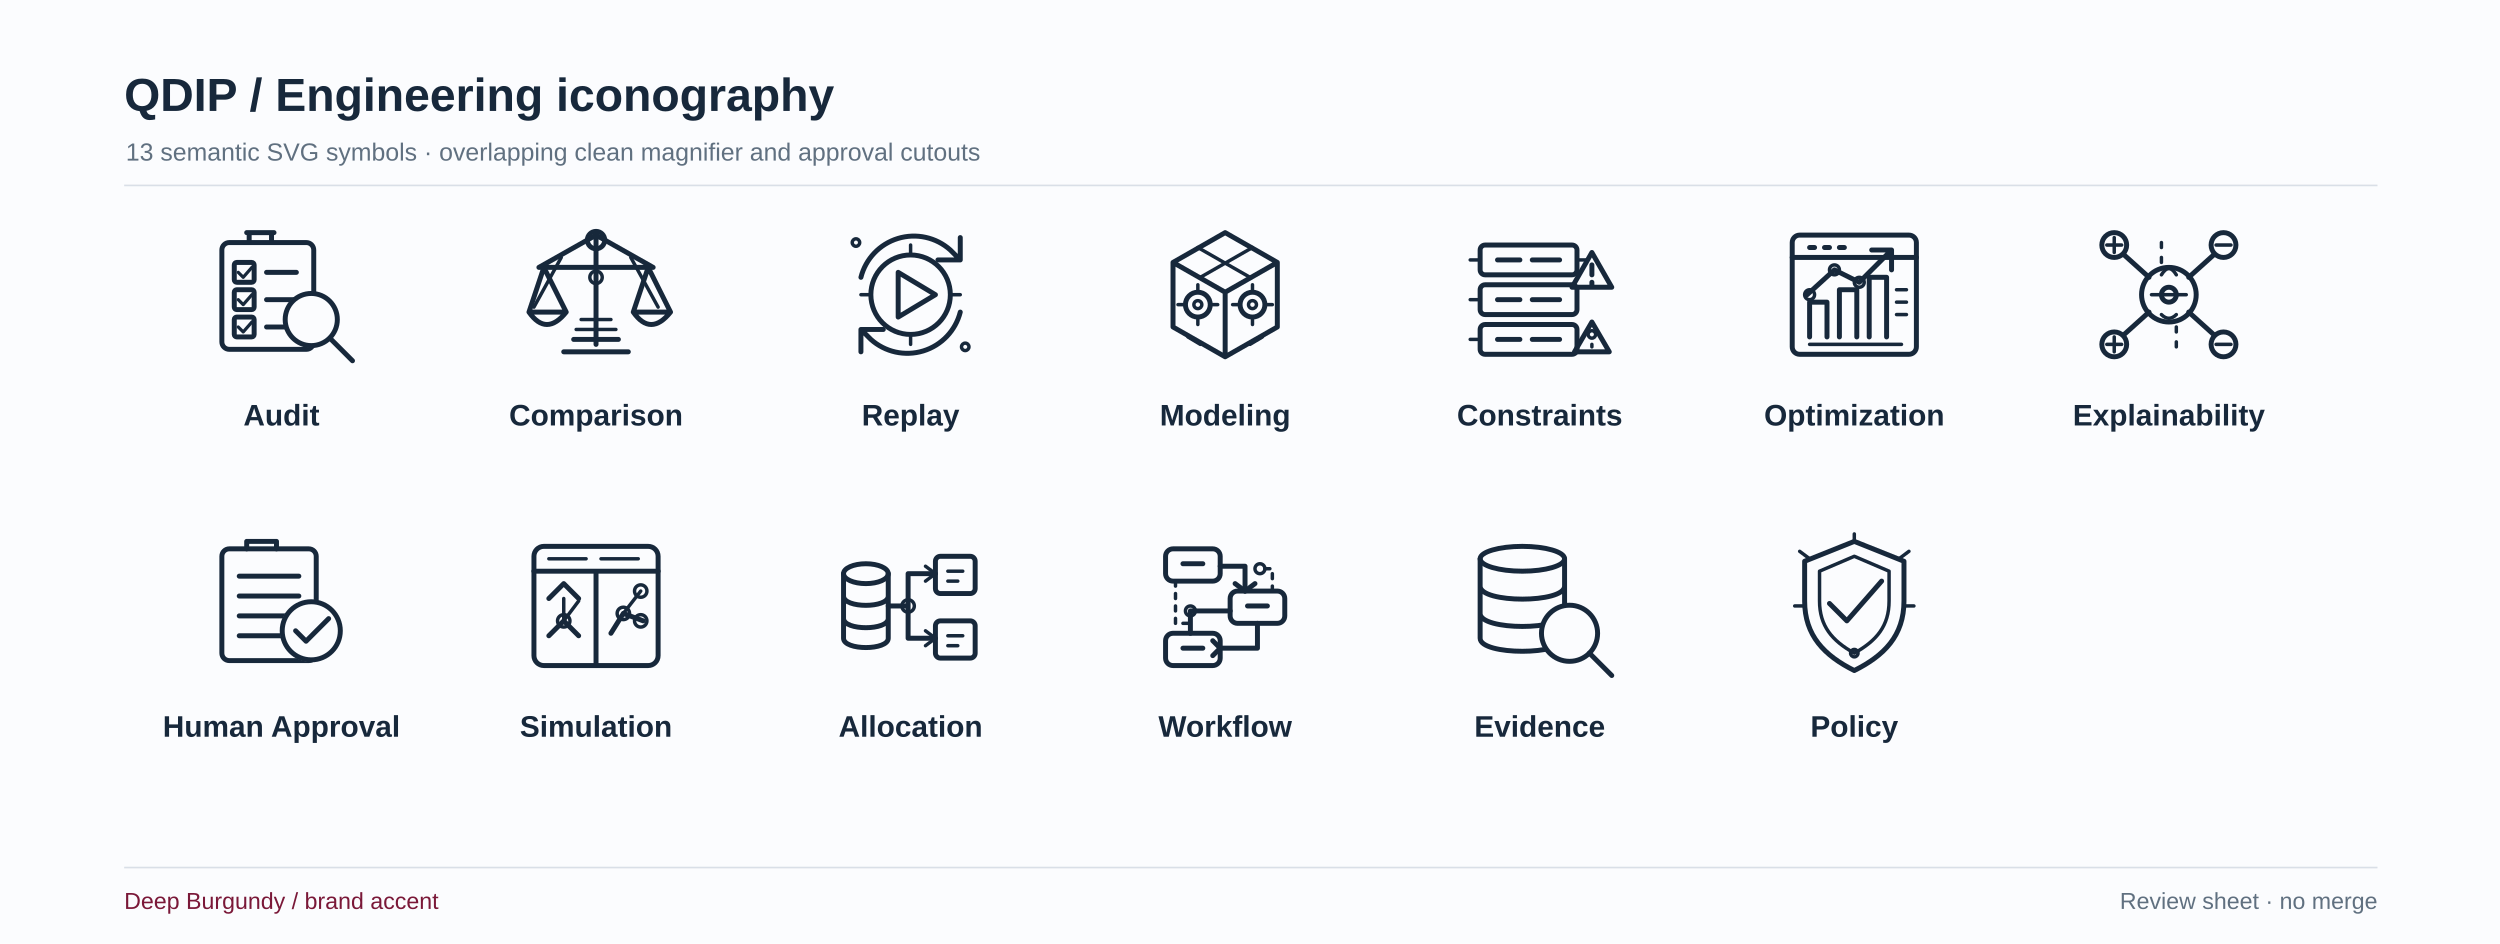
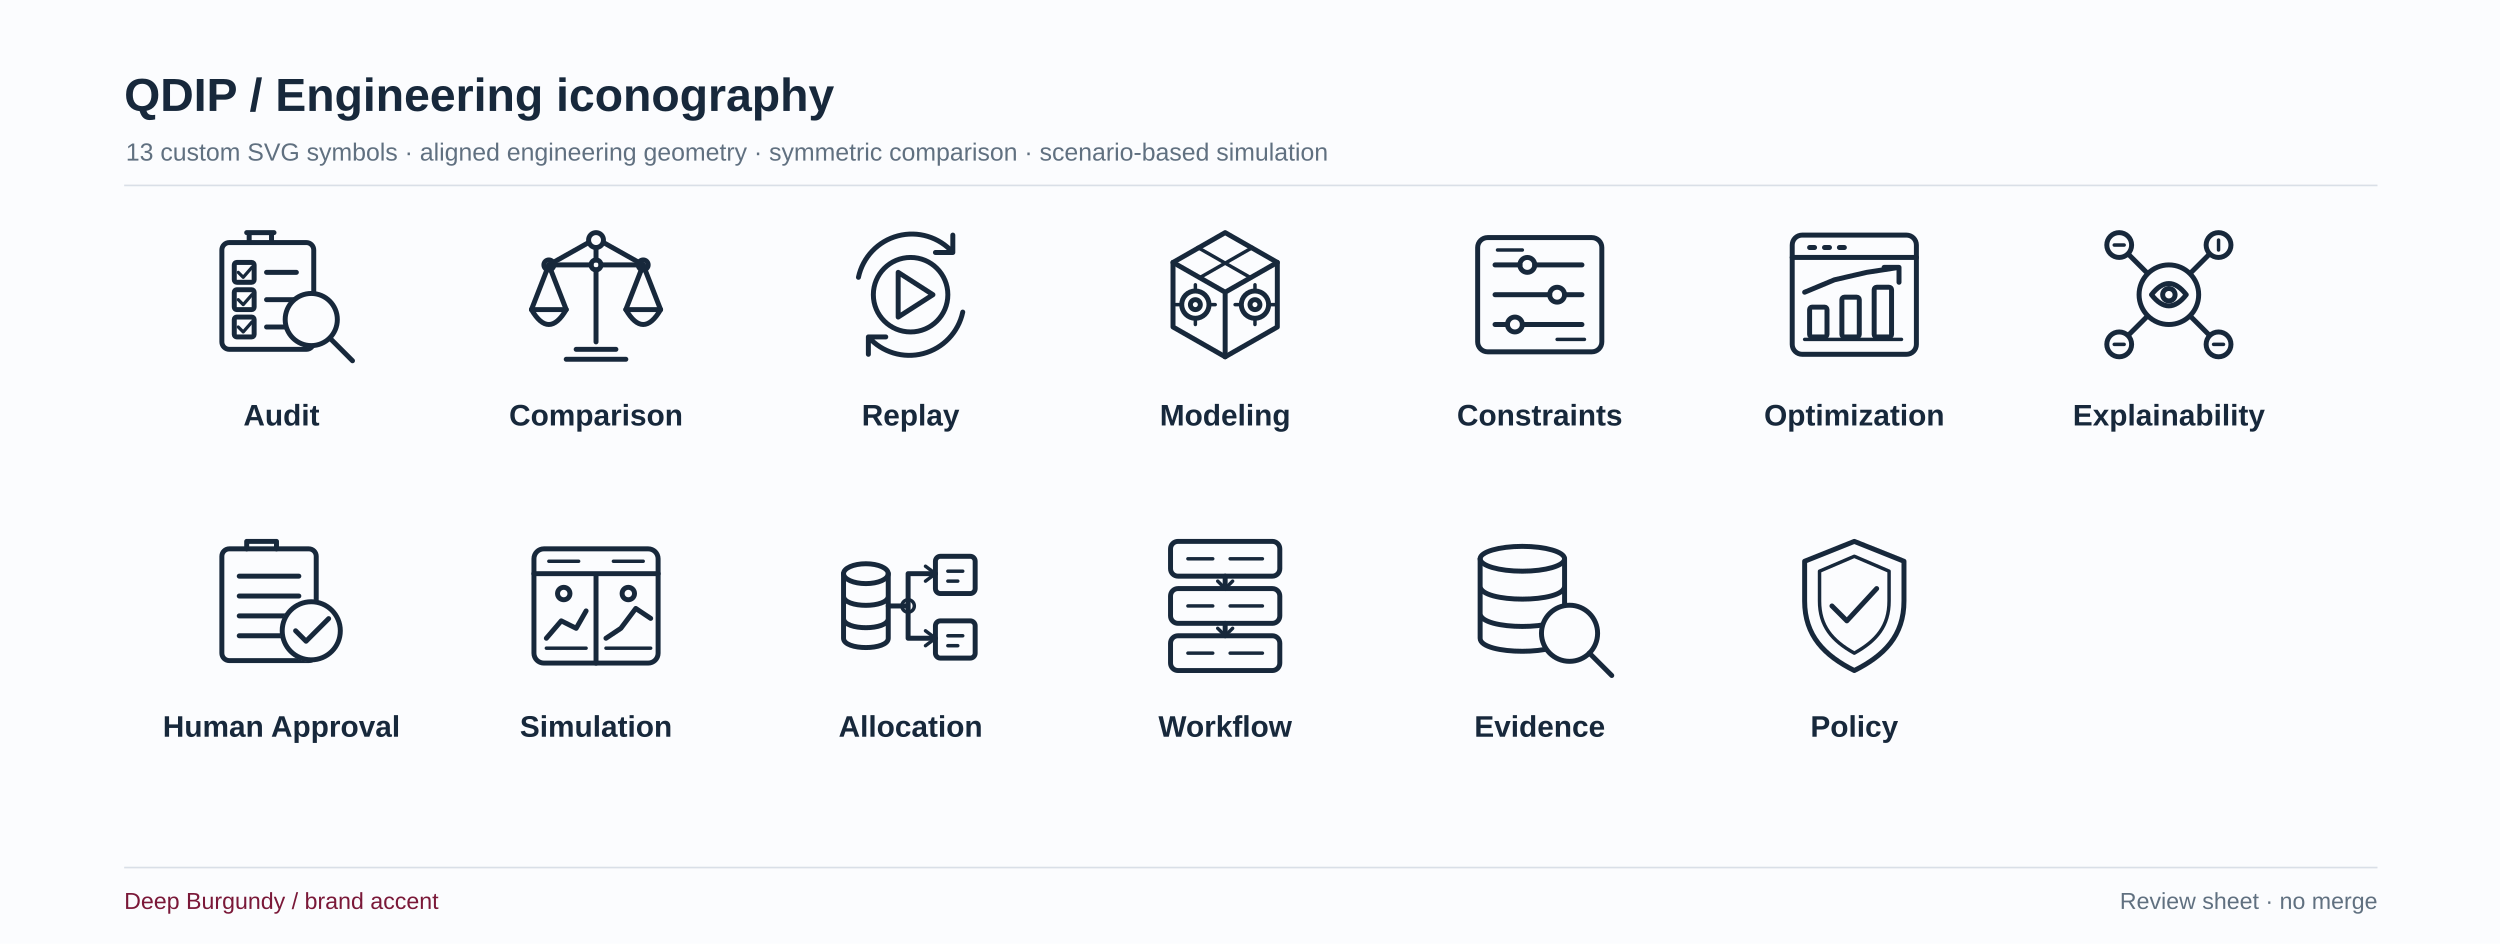
<svg xmlns="http://www.w3.org/2000/svg" width="1510" height="570" viewBox="0 0 1510 570">
  <rect width="1510" height="570" fill="#fbfcfe" />
  <text x="75" y="67" font-family="Arial,sans-serif" font-size="28" font-weight="700" fill="#17283b">QDIP / Engineering iconography</text>
-   <text x="76" y="97" font-family="Arial,sans-serif" font-size="15" fill="#607080">13 semantic SVG symbols · overlapping clean magnifier and approval cutouts</text>
+   <text x="76" y="97" font-family="Arial,sans-serif" font-size="15" fill="#607080">13 custom SVG symbols · aligned engineering geometry · symmetric comparison · scenario-based simulation</text>
  <path d="M75 112H1436" stroke="#d9dfe7" stroke-width="1" />
  <g transform="translate(70 130)">
    <g transform="translate(52 0) scale(1.5)" fill="none" stroke="#17283b" stroke-width="2" stroke-linecap="round" stroke-linejoin="round" color="#17283b">
      <defs>
        <clipPath id="qdip-audit-loupe-cutout" clipPathUnits="userSpaceOnUse">
          <path d="M0 0H64V64H0Z M32.8 42A11.2 11.2 0 1 0 55.2 42A11.2 11.2 0 1 0 32.8 42Z" clip-rule="evenodd" stroke="none" />
        </clipPath>
      </defs>
      <g clip-path="url(#qdip-audit-loupe-cutout)">
        <rect x="8" y="11" width="37" height="43" rx="3" />
        <path d="M19 11V7h9v4M18 7h11" />
        <rect x="13" y="19" width="8" height="8" rx="1" />
        <rect x="13" y="30" width="8" height="8" rx="1" />
        <rect x="13" y="41" width="8" height="8" rx="1" />
        <path d="m14.6 23 2 2 3.5-4M14.6 34l2 2 3.5-4M14.6 45l2 2 3.5-4" stroke-width="1.3" />
        <path d="M26 23h12M26 34h12M26 45h12" />
      </g>
      <circle cx="44" cy="42" r="10.5" />
      <path d="m51.6 49.6 9 9" />
    </g>
    <text x="100" y="127" text-anchor="middle" font-family="Arial,sans-serif" font-size="18" font-weight="600" fill="#17283b">Audit</text>
  </g>
  <g transform="translate(260 130)">
    <g transform="translate(52 0) scale(1.5)" fill="none" stroke="#17283b" stroke-width="2" stroke-linecap="round" stroke-linejoin="round" color="#17283b">
-       <path d="M32 8v44M19 55h26M23 50h18M32 8l-23 13h46L32 8" />
-       <circle cx="32" cy="10" r="3.5" />
-       <path d="M11 21 5 39h15zM53 21l-6 18h15zM5 39q7 10 15 0M47 39q7 10 15 0" />
-       <g stroke-width="1.4">
-         <path d="M18 17 7 37M46 17l11 20M26 42h12M24 46h16" />
-         <circle cx="32" cy="25" r="2.5" />
+       <path d="M13 20 29 11M35 11 51 20" />
+       <path d="M13 20h17M34 20h17M32 13v5M32 22v29M24 54h16M20 58h24" />
+       <circle cx="32" cy="10" r="3" />
+       <circle cx="32" cy="20" r="2" />
+       <g>
+         <path d="M13 20 6 38M13 20l7 18" />
+         <path d="M6 38h14M6 38q7 12 14 0" />
+         <circle cx="13" cy="20" r="2" />
+       </g>
+       <g transform="translate(64 0) scale(-1 1)">
+         <path d="M13 20 6 38M13 20l7 18" />
+         <path d="M6 38h14M6 38q7 12 14 0" />
+         <circle cx="13" cy="20" r="2" />
      </g>
    </g>
    <text x="100" y="127" text-anchor="middle" font-family="Arial,sans-serif" font-size="18" font-weight="600" fill="#17283b">Comparison</text>
  </g>
  <g transform="translate(450 130)">
    <g transform="translate(52 0) scale(1.5)" fill="none" stroke="#17283b" stroke-width="2" stroke-linecap="round" stroke-linejoin="round" color="#17283b">
-       <path d="M12 25a22 22 0 0 1 36-11l4 4M52 9v9h-9M52 39a22 22 0 0 1-36 11l-4-4M12 55v-9h9" />
-       <circle cx="32" cy="32" r="16" />
-       <path d="m27 23 15 9-15 9z" />
-       <g stroke-width="1.4">
-         <path d="M32 12v4M32 48v4M12 32h4M48 32h4" />
-         <circle cx="10" cy="11" r="1.5" />
-         <circle cx="54" cy="53" r="1.5" />
-       </g>
+       <path d="M11 25a22 22 0 0 1 38-10M49 8v7h-7" />
+       <path d="M53 39a22 22 0 0 1-38 10M15 56v-7h7" />
+       <circle cx="32" cy="32" r="15" />
+       <path d="m27 23 14 9-14 9z" />
    </g>
    <text x="100" y="127" text-anchor="middle" font-family="Arial,sans-serif" font-size="18" font-weight="600" fill="#17283b">Replay</text>
  </g>
  <g transform="translate(640 130)">
    <g transform="translate(52 0) scale(1.5)" fill="none" stroke="#17283b" stroke-width="2" stroke-linecap="round" stroke-linejoin="round" color="#17283b">
-       <path d="M32 7 53 19 32 31 11 19zM11 19v26l21 12 21-12V19M32 31v26" />
-       <path d="m21 13 21 12M43 13 22 25" stroke-width="1.4" />
-       <circle cx="21" cy="36" r="5" />
-       <circle cx="43" cy="36" r="5" />
-       <g stroke-width="1.4">
-         <path d="M21 28v3M21 41v3M13 36h3M26 36h3M43 28v3M43 41v3M35 36h3M48 36h3" />
-         <circle cx="21" cy="36" r="1.6" />
-         <circle cx="43" cy="36" r="1.6" />
-         <path d="M17 49l5 3M42 52l5-3" />
-       </g>
+       <path d="M32 7 53 19v26L32 57 11 45V19z" />
+       <path d="M11 19 32 31 53 19M32 31v26" />
+       <path d="M21 13 42 25M43 13 22 25" stroke-width="1.4" />
+       <circle cx="20" cy="36" r="5.5" />
+       <circle cx="44" cy="36" r="5.5" />
+       <circle cx="20" cy="36" r="2" />
+       <circle cx="44" cy="36" r="2" />
+       <path d="M20 28v2M20 42v2M12 36h2M26 36h2M44 28v2M44 42v2M36 36h2M50 36h2" stroke-width="1.4" />
    </g>
    <text x="100" y="127" text-anchor="middle" font-family="Arial,sans-serif" font-size="18" font-weight="600" fill="#17283b">Modeling</text>
  </g>
  <g transform="translate(830 130)">
    <g transform="translate(52 0) scale(1.5)" fill="none" stroke="#17283b" stroke-width="2" stroke-linecap="round" stroke-linejoin="round" color="#17283b">
-       <rect x="8" y="12" width="39" height="12" rx="2" />
-       <rect x="8" y="28" width="39" height="12" rx="2" />
-       <rect x="8" y="44" width="39" height="12" rx="2" />
-       <path d="M15 18h9M15 34h9M15 50h9M29 18h11M29 34h11M29 50h11" />
-       <path d="m53 15 8 14H45zM53 20v4M53 27v1M53 43l7 12H46z" />
-       <g stroke-width="1.4">
-         <path d="M4 18h4M4 34h4M4 50h4M47 18h4" />
-         <circle cx="53" cy="48" r="1.5" />
-         <path d="M53 52v1" />
-       </g>
+       <rect x="7" y="9" width="50" height="46" rx="4" />
+       <path d="M14 20h10M30 20h19M14 32h22M42 32h7M14 44h5M25 44h24" />
+       <circle cx="27" cy="20" r="3" />
+       <circle cx="39" cy="32" r="3" />
+       <circle cx="22" cy="44" r="3" />
+       <path d="M15 14h10M39 50h11" stroke-width="1.4" />
    </g>
    <text x="100" y="127" text-anchor="middle" font-family="Arial,sans-serif" font-size="18" font-weight="600" fill="#17283b">Constraints</text>
  </g>
  <g transform="translate(1020 130)">
    <g transform="translate(52 0) scale(1.5)" fill="none" stroke="#17283b" stroke-width="2" stroke-linecap="round" stroke-linejoin="round" color="#17283b">
-       <rect x="7" y="8" width="50" height="48" rx="3" />
-       <path d="M7 17h50M14 13h2M20 13h2M26 13h2M14 49V35h7v14M26 49V30h7v19M38 49V25h7v24" />
-       <path d="m13 32 11-10 10 5 13-13m-8 0h8v8" />
-       <g stroke-width="1.4">
-         <path d="M14 52h37M49 30h4M49 35h4M49 40h4" />
-         <circle cx="14" cy="32" r="2" />
-         <circle cx="24" cy="22" r="2" />
-         <circle cx="34" cy="27" r="2" />
-       </g>
+       <rect x="7" y="8" width="50" height="48" rx="4" />
+       <path d="M7 17h50M14 13h2M20 13h2M26 13h2" />
+       <rect x="14" y="37" width="7" height="12" rx="1" />
+       <rect x="27" y="33" width="7" height="16" rx="1" />
+       <rect x="40" y="29" width="7" height="20" rx="1" />
+       <path d="M12 31 24 26 37 23 50 21m-6 0h6v6" />
+       <path d="M12 50h39" stroke-width="1.4" />
    </g>
    <text x="100" y="127" text-anchor="middle" font-family="Arial,sans-serif" font-size="18" font-weight="600" fill="#17283b">Optimization</text>
  </g>
  <g transform="translate(1210 130)">
    <g transform="translate(52 0) scale(1.5)" fill="none" stroke="#17283b" stroke-width="2" stroke-linecap="round" stroke-linejoin="round" color="#17283b">
-       <circle cx="32" cy="32" r="11" />
-       <circle cx="32" cy="32" r="3" />
-       <circle cx="10" cy="12" r="5" />
-       <circle cx="54" cy="12" r="5" />
-       <circle cx="10" cy="52" r="5" />
-       <circle cx="54" cy="52" r="5" />
-       <path d="M14 16 24 25M50 16 40 25M14 48l10-9M50 48l-10-9" />
-       <g stroke-width="1.4">
-         <path d="M29 24q3-5 6 0M29 40q3 3 6 0M25 32h14M10 9v6M7 12h6M51 12h6M10 49v6M7 52h6M51 52h6" />
-         <path d="M29 19V9M35 45v10" stroke-dasharray="2 4" />
-       </g>
+       <circle cx="32" cy="32" r="12" />
+       <path d="M25 32q7-9 14 0-7 9-14 0" />
+       <circle cx="32" cy="32" r="2.5" />
+       <circle cx="12" cy="12" r="5" />
+       <circle cx="52" cy="12" r="5" />
+       <circle cx="12" cy="52" r="5" />
+       <circle cx="52" cy="52" r="5" />
+       <path d="M16 16 23 23M48 16 41 23M16 48l7-7M48 48l-7-7" />
+       <path d="M10 12h4M52 10v4M10 52h4M50 52h4" stroke-width="1.4" />
    </g>
    <text x="100" y="127" text-anchor="middle" font-family="Arial,sans-serif" font-size="18" font-weight="600" fill="#17283b">Explainability</text>
  </g>
  <g transform="translate(70 318)">
    <g transform="translate(52 0) scale(1.5)" fill="none" stroke="#17283b" stroke-width="2" stroke-linecap="round" stroke-linejoin="round" color="#17283b">
      <defs>
        <clipPath id="qdip-approval-badge-cutout" clipPathUnits="userSpaceOnUse">
          <path d="M0 0H64V64H0Z M31.5 42A12.5 12.5 0 1 0 56.5 42A12.5 12.5 0 1 0 31.5 42Z" clip-rule="evenodd" stroke="none" />
        </clipPath>
      </defs>
      <g clip-path="url(#qdip-approval-badge-cutout)">
        <rect x="8" y="9" width="38" height="45" rx="3" />
        <path d="M18 9V6h12v3M15 20h24M15 28h24M15 36h24M15 44h24" />
      </g>
      <circle cx="44" cy="42" r="11.7" />
      <path d="m37.7 42 4.2 4.2 9.1-9.1" />
    </g>
    <text x="100" y="127" text-anchor="middle" font-family="Arial,sans-serif" font-size="18" font-weight="600" fill="#17283b">Human Approval</text>
  </g>
  <g transform="translate(260 318)">
    <g transform="translate(52 0) scale(1.5)" fill="none" stroke="#17283b" stroke-width="2" stroke-linecap="round" stroke-linejoin="round" color="#17283b">
-       <rect x="7" y="8" width="50" height="48" rx="4" />
-       <path d="M7 18h50M32 18v38" />
-       <path d="m13 29 6-6 6 6M13 44l6-6 6 6M38 43l5-8 8 3" />
-       <g stroke-width="1.4">
-         <path d="M13 13h15M34 13h15M19 29v9M25 30l-6 8M43 35l7-9" />
-         <circle cx="19" cy="38" r="2.5" />
-         <circle cx="43" cy="35" r="2.5" />
-         <circle cx="50" cy="26" r="2.5" />
-         <circle cx="50" cy="38" r="2.5" />
-       </g>
+       <rect x="7" y="9" width="50" height="46" rx="4" />
+       <path d="M7 19h50M32 19v36" />
+       <path d="M13 14h12M39 14h12" stroke-width="1.4" />
+       <circle cx="19" cy="27" r="2.5" />
+       <circle cx="45" cy="27" r="2.5" />
+       <path d="M12 45 18 38 24 41 28 34M36 45 42 41 48 33 54 37" />
+       <path d="M12 49h16M36 49h18" stroke-width="1.4" />
    </g>
    <text x="100" y="127" text-anchor="middle" font-family="Arial,sans-serif" font-size="18" font-weight="600" fill="#17283b">Simulation</text>
  </g>
  <g transform="translate(450 318)">
    <g transform="translate(52 0) scale(1.5)" fill="none" stroke="#17283b" stroke-width="2" stroke-linecap="round" stroke-linejoin="round" color="#17283b">
      <ellipse cx="14" cy="19" rx="9" ry="4" />
      <path d="M5 19v26c0 5 18 5 18 0V19M5 28c0 5 18 5 18 0M5 37c0 5 18 5 18 0" />
      <rect x="42" y="12" width="16" height="15" rx="2" />
      <rect x="42" y="38" width="16" height="15" rx="2" />
      <path d="M23 32h8V19h11M31 32v13h11" />
      <g stroke-width="1.4">
        <path d="M47 18h6M47 22h4M47 44h6M47 48h4" />
        <path d="m38 16 4 3-4 3m0 20 4 3-4 3" />
        <circle cx="31" cy="32" r="2.5" />
      </g>
    </g>
    <text x="100" y="127" text-anchor="middle" font-family="Arial,sans-serif" font-size="18" font-weight="600" fill="#17283b">Allocation</text>
  </g>
  <g transform="translate(640 318)">
    <g transform="translate(52 0) scale(1.5)" fill="none" stroke="#17283b" stroke-width="2" stroke-linecap="round" stroke-linejoin="round" color="#17283b">
-       <rect x="8" y="9" width="22" height="13" rx="3" />
-       <rect x="34" y="26" width="22" height="13" rx="3" />
-       <rect x="8" y="43" width="22" height="13" rx="3" />
-       <path d="M30 16h10v10M45 39v10H30M18 43v-9h16" />
-       <path d="m36 23 4 3 4-3m-17 23 3 3-3 3M15 15h8M41 32h8M15 49h8" />
-       <g stroke-width="1.4">
-         <path d="M12 22v17h6M51 26v-9H46" stroke-dasharray="2 3" />
-         <circle cx="18" cy="34" r="2" />
-         <circle cx="46" cy="17" r="2" />
-       </g>
+       <rect x="10" y="6" width="44" height="14" rx="3" />
+       <rect x="10" y="25" width="44" height="14" rx="3" />
+       <rect x="10" y="44" width="44" height="14" rx="3" />
+       <path d="M32 20v5M32 39v5" />
+       <path d="m29 22 3 3 3-3m-6 19 3 3 3-3" stroke-width="1.4" />
+       <path d="M17 13h10M34 13h13M17 32h10M34 32h13M17 51h10M34 51h13" stroke-width="1.4" />
    </g>
    <text x="100" y="127" text-anchor="middle" font-family="Arial,sans-serif" font-size="18" font-weight="600" fill="#17283b">Workflow</text>
  </g>
  <g transform="translate(830 318)">
    <g transform="translate(52 0) scale(1.5)" fill="none" stroke="#17283b" stroke-width="2" stroke-linecap="round" stroke-linejoin="round" color="#17283b">
      <defs>
        <clipPath id="qdip-evidence-loupe-cutout" clipPathUnits="userSpaceOnUse">
          <path d="M0 0H64V64H0Z M32 43A12 12 0 1 0 56 43A12 12 0 1 0 32 43Z" clip-rule="evenodd" stroke="none" />
        </clipPath>
      </defs>
      <g clip-path="url(#qdip-evidence-loupe-cutout)">
        <ellipse cx="25" cy="13" rx="17" ry="5" />
        <path d="M8 13v32c0 7 34 7 34 0V13M8 24c0 7 34 7 34 0M8 35c0 7 34 7 34 0" />
      </g>
      <circle cx="44" cy="43" r="11.3" />
      <path d="m52 51 9 9" />
    </g>
    <text x="100" y="127" text-anchor="middle" font-family="Arial,sans-serif" font-size="18" font-weight="600" fill="#17283b">Evidence</text>
  </g>
  <g transform="translate(1020 318)">
    <g transform="translate(52 0) scale(1.5)" fill="none" stroke="#17283b" stroke-width="2" stroke-linecap="round" stroke-linejoin="round" color="#17283b">
      <path d="M32 6 52 14v16c0 14-8 22-20 28-12-6-20-14-20-28V14z" />
-       <path d="m22 31 7 7 14-16" />
-       <g stroke-width="1.4">
-         <path d="M32 12 46 18v12c0 10-5 16-14 21-9-5-14-11-14-21V18z" />
-         <path d="M32 3v3M10 10l4 3M54 10l-4 3M8 32h4M52 32h4" />
-         <circle cx="32" cy="51" r="1.5" />
-       </g>
+       <path d="M32 12 46 18v12c0 10-5 16-14 21-9-5-14-11-14-21V18z" stroke-width="1.4" />
+       <path d="m23 32 6 6 12-13" />
    </g>
    <text x="100" y="127" text-anchor="middle" font-family="Arial,sans-serif" font-size="18" font-weight="600" fill="#17283b">Policy</text>
  </g>
  <path d="M75 524H1436" stroke="#d9dfe7" stroke-width="1" />
  <text x="75" y="549" font-family="Arial,sans-serif" font-size="14" fill="#7a1838">Deep Burgundy / brand accent</text>
  <text x="1436" y="549" text-anchor="end" font-family="Arial,sans-serif" font-size="14" fill="#607080">Review sheet · no merge</text>
</svg>
